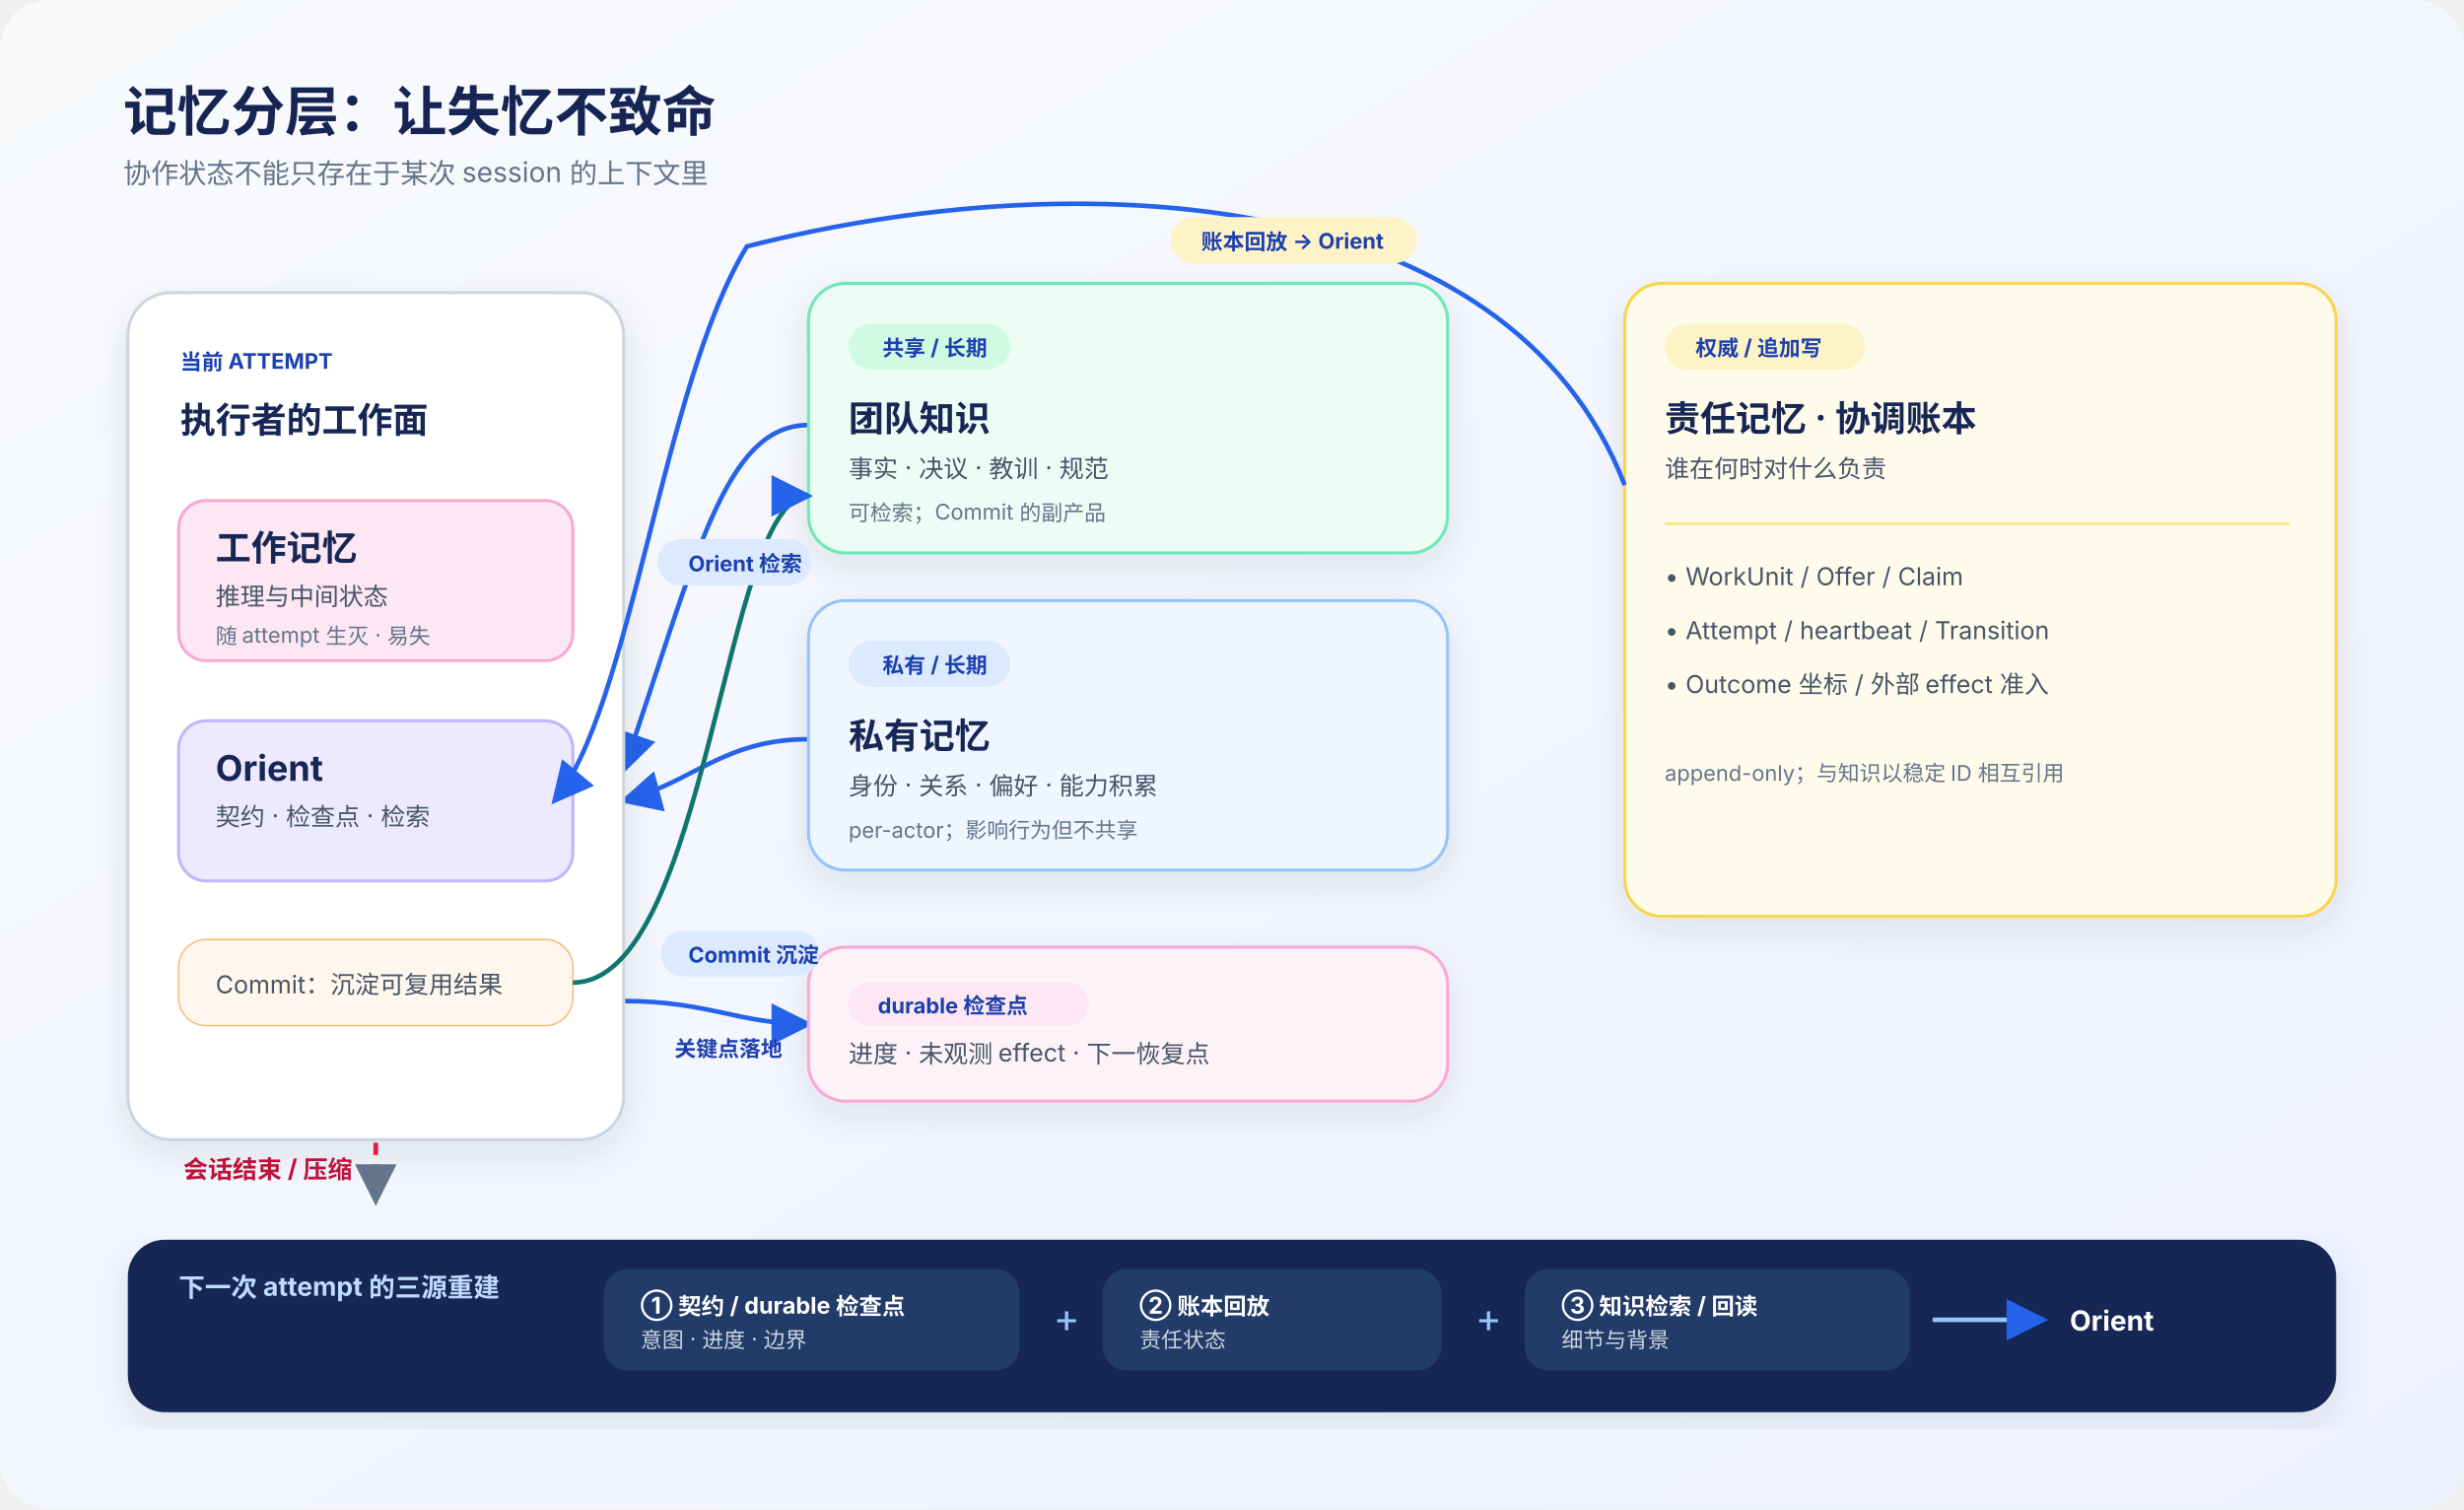
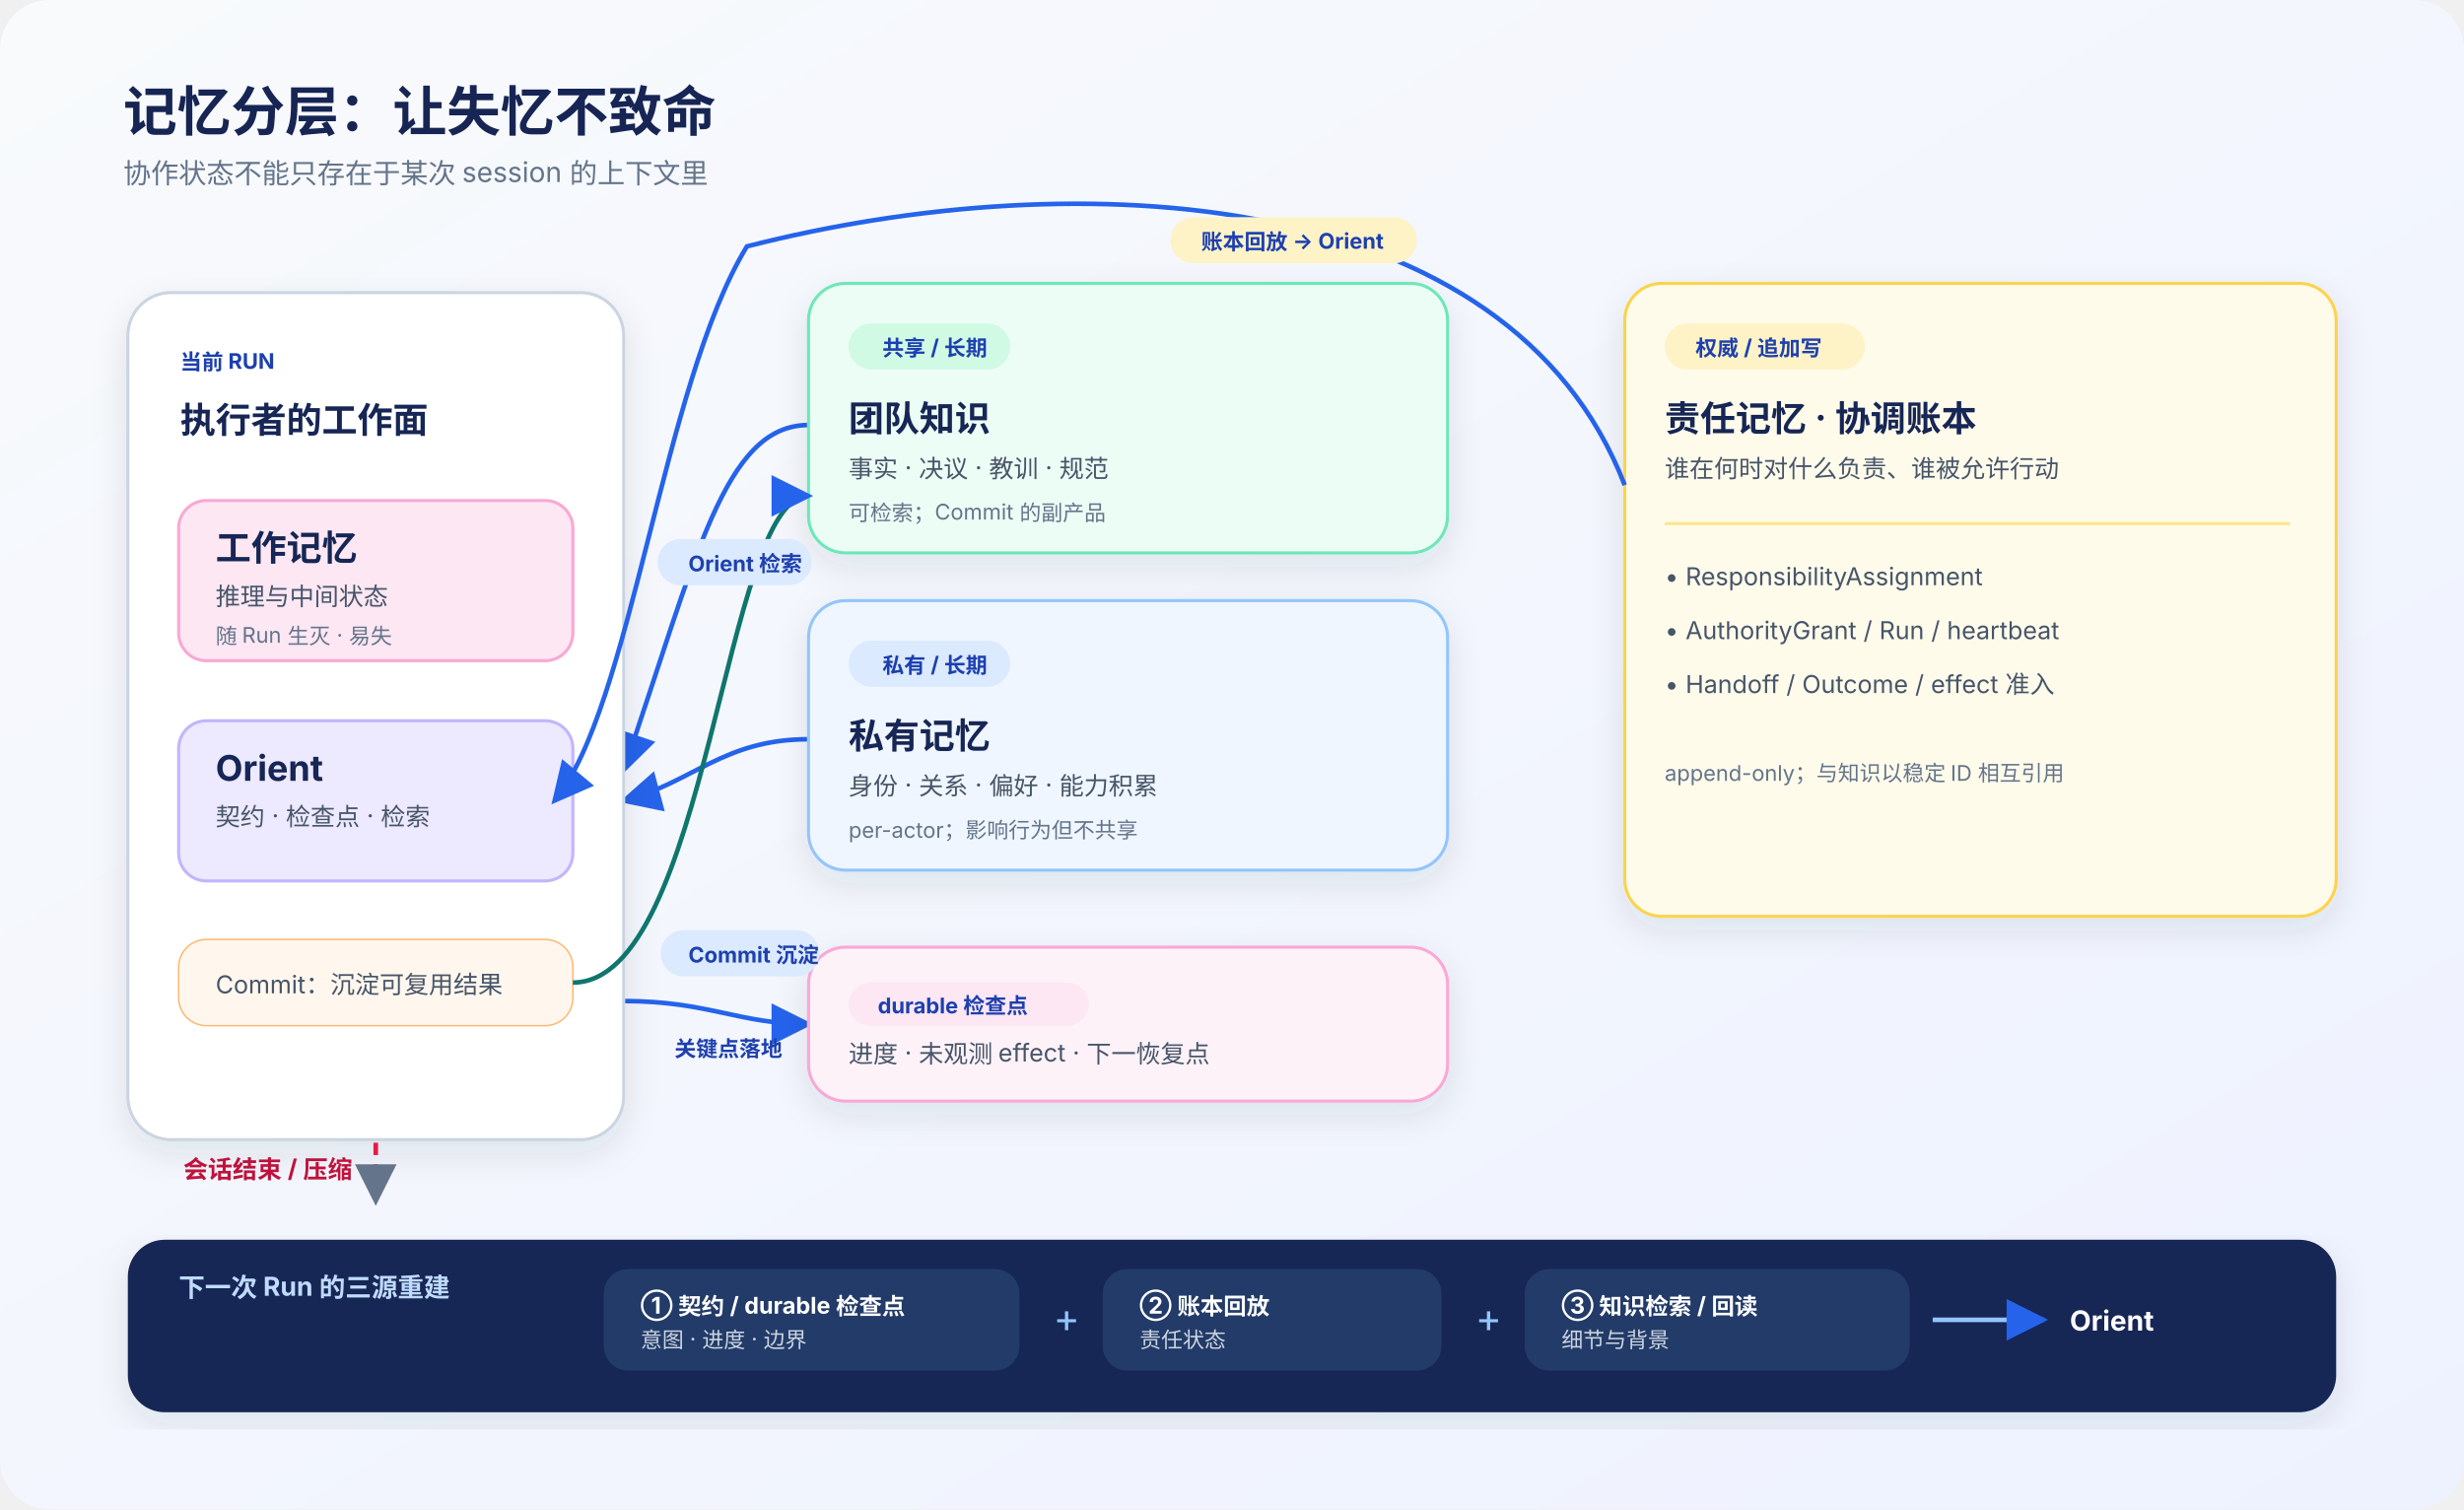
<svg xmlns="http://www.w3.org/2000/svg" width="1600" height="980" viewBox="0 0 1600 980" role="img" aria-labelledby="title desc">
  <defs>
    <linearGradient id="bg" x1="0" y1="0" x2="1" y2="1">
      <stop stop-color="#F8FAFC" />
      <stop offset="1" stop-color="#EEF2FF" />
    </linearGradient>
    <filter id="s">
      <feDropShadow dx="0" dy="8" stdDeviation="11" flood-color="#1E293B" flood-opacity=".1" />
    </filter>
    <marker id="a" markerWidth="11" markerHeight="11" refX="9" refY="5.5" orient="auto">
      <path d="M1,1 L10,5.5 L1,10 Z" fill="#64748B" />
    </marker>
    <marker id="blue" markerWidth="11" markerHeight="11" refX="9" refY="5.5" orient="auto">
      <path d="M1,1 L10,5.5 L1,10 Z" fill="#2563EB" />
    </marker>
    <style>.f{font-family:Inter,'Noto Sans CJK SC','PingFang SC',sans-serif}.h{fill:#172554;font-size:35px;font-weight:750}.s{fill:#64748B;font-size:18px}.t{fill:#172554;font-size:23px;font-weight:750}.c{fill:#475569;font-size:16px}.tag{font-size:14px;font-weight:750;fill:#1E40AF}.tiny{font-size:14px;fill:#64748B}</style>
  </defs>
  <rect width="1600" height="980" rx="32" fill="url(#bg)" />
  <text x="80" y="85" class="f h">记忆分层：让失忆不致命</text>
  <text x="80" y="119" class="f s">协作状态不能只存在于某次 session 的上下文里</text>
  <g fill="none" stroke="#2563EB" stroke-width="3" marker-end="url(#blue)">
    <path d="M525 276 C470 276 452 363 405 500" />
    <path d="M525 480 C470 480 450 508 405 520" />
    <path d="M405 650 C460 650 480 665 525 665" />
  </g>
  <g class="f" filter="url(#s)">
    <rect x="83" y="190" width="322" height="550" rx="28" fill="#fff" stroke="#CBD5E1" stroke-width="2" />
-     <text x="117" y="240" class="tag">当前 ATTEMPT</text>
+     <text x="117" y="240" class="tag">当前 RUN</text>
    <text x="117" y="281" class="t">执行者的工作面</text>
    <rect x="116" y="325" width="256" height="104" rx="18" fill="#FCE7F3" stroke="#F9A8D4" stroke-width="2" />
    <text x="140" y="364" class="t">工作记忆</text>
    <text x="140" y="393" class="c">推理与中间状态</text>
-     <text x="140" y="418" class="tiny">随 attempt 生灭 · 易失</text>
+     <text x="140" y="418" class="tiny">随 Run 生灭 · 易失</text>
    <rect x="116" y="468" width="256" height="104" rx="18" fill="#EDE9FE" stroke="#C4B5FD" stroke-width="2" />
    <text x="140" y="507" class="t">Orient</text>
    <text x="140" y="536" class="c">契约 · 检查点 · 检索</text>
    <rect x="116" y="610" width="256" height="56" rx="18" fill="#FFF7ED" stroke="#FDBA74" />
    <text x="140" y="645" class="c">Commit：沉淀可复用结果</text>
  </g>
  <g class="f" filter="url(#s)">
    <rect x="525" y="184" width="415" height="175" rx="24" fill="#ECFDF5" stroke="#6EE7B7" stroke-width="2" />
    <rect x="551" y="210" width="105" height="30" rx="15" fill="#D1FAE5" />
    <text x="573" y="231" class="tag" fill="#047857">共享 / 长期</text>
    <text x="551" y="280" class="t">团队知识</text>
    <text x="551" y="310" class="c">事实 · 决议 · 教训 · 规范</text>
    <text x="551" y="338" class="tiny">可检索；Commit 的副产品</text>
    <rect x="525" y="390" width="415" height="175" rx="24" fill="#EFF6FF" stroke="#93C5FD" stroke-width="2" />
    <rect x="551" y="416" width="105" height="30" rx="15" fill="#DBEAFE" />
    <text x="573" y="437" class="tag">私有 / 长期</text>
    <text x="551" y="486" class="t">私有记忆</text>
    <text x="551" y="516" class="c">身份 · 关系 · 偏好 · 能力积累</text>
    <text x="551" y="544" class="tiny">per-actor；影响行为但不共享</text>
    <rect x="525" y="615" width="415" height="100" rx="24" fill="#FDF2F8" stroke="#F9A8D4" stroke-width="2" />
    <rect x="551" y="638" width="156" height="28" rx="14" fill="#FCE7F3" />
    <text x="570" y="658" class="tag" fill="#9D174D">durable 检查点</text>
    <text x="551" y="690" class="c">进度 · 未观测 effect · 下一恢复点</text>
  </g>
  <g class="f" filter="url(#s)">
    <rect x="1055" y="184" width="462" height="411" rx="24" fill="#FFFBEB" stroke="#FCD34D" stroke-width="2" />
    <rect x="1081" y="210" width="130" height="30" rx="15" fill="#FEF3C7" />
    <text x="1101" y="231" class="tag" fill="#92400E">权威 / 追加写</text>
    <text x="1081" y="280" class="t">责任记忆 · 协调账本</text>
-     <text x="1081" y="310" class="c">谁在何时对什么负责</text>
+     <text x="1081" y="310" class="c">谁在何时对什么负责、谁被允许行动</text>
    <line x1="1081" y1="340" x2="1487" y2="340" stroke="#FDE68A" stroke-width="2" />
-     <text x="1081" y="380" class="c">• WorkUnit / Offer / Claim</text>
-     <text x="1081" y="415" class="c">• Attempt / heartbeat / Transition</text>
-     <text x="1081" y="450" class="c">• Outcome 坐标 / 外部 effect 准入</text>
+     <text x="1081" y="380" class="c">• ResponsibilityAssignment</text>
+     <text x="1081" y="415" class="c">• AuthorityGrant / Run / heartbeat</text>
+     <text x="1081" y="450" class="c">• Handoff / Outcome / effect 准入</text>
    <text x="1081" y="507" class="tiny">append-only；与知识以稳定 ID 相互引用</text>
  </g>
  <path d="M372 638 C460 638 470 322 525 322" fill="none" stroke="#0F766E" stroke-width="3" marker-end="url(#blue)" />
  <path d="M1055 315 C980 120 700 105 485 160 C430 250 410 460 360 520" fill="none" stroke="#2563EB" stroke-width="3" marker-end="url(#blue)" />
  <g class="f">
    <rect x="427" y="350" width="100" height="30" rx="15" fill="#DBEAFE" />
    <text x="447" y="371" class="tag">Orient 检索</text>
    <rect x="429" y="604" width="103" height="30" rx="15" fill="#DBEAFE" />
    <text x="447" y="625" class="tag">Commit 沉淀</text>
    <rect x="760" y="141" width="160" height="30" rx="15" fill="#FEF3C7" />
    <text x="780" y="162" class="tag" fill="#92400E">账本回放 → Orient</text>
    <text x="438" y="686" class="tag" fill="#9D174D">关键点落地</text>
  </g>
  <path d="M244 742v38" fill="none" stroke="#E11D48" stroke-width="3" stroke-dasharray="8 6" marker-end="url(#a)" />
  <text x="119" y="765" class="f" fill="#BE123C" font-size="16" font-weight="700">会话结束 / 压缩</text>
  <g class="f" filter="url(#s)">
    <rect x="83" y="805" width="1434" height="112" rx="24" fill="#172554" />
-     <text x="116" y="842" font-size="17" fill="#BFDBFE" font-weight="750">下一次 attempt 的三源重建</text>
+     <text x="116" y="842" font-size="17" fill="#BFDBFE" font-weight="750">下一次 Run 的三源重建</text>
    <g transform="translate(392 824)">
      <rect width="270" height="66" rx="16" fill="#243B68" />
      <text x="24" y="29" font-size="15" fill="#fff" font-weight="700">① 契约 / durable 检查点</text>
      <text x="24" y="51" font-size="14" fill="#CBD5E1">意图 · 进度 · 边界</text>
    </g>
    <text x="684" y="865" font-size="26" fill="#93C5FD">+</text>
    <g transform="translate(716 824)">
      <rect width="220" height="66" rx="16" fill="#243B68" />
      <text x="24" y="29" font-size="15" fill="#fff" font-weight="700">② 账本回放</text>
      <text x="24" y="51" font-size="14" fill="#CBD5E1">责任状态</text>
    </g>
    <text x="958" y="865" font-size="26" fill="#93C5FD">+</text>
    <g transform="translate(990 824)">
      <rect width="250" height="66" rx="16" fill="#243B68" />
      <text x="24" y="29" font-size="15" fill="#fff" font-weight="700">③ 知识检索 / 回读</text>
      <text x="24" y="51" font-size="14" fill="#CBD5E1">细节与背景</text>
    </g>
    <path d="M1255 857h72" stroke="#93C5FD" stroke-width="3" marker-end="url(#blue)" />
    <text x="1344" y="864" font-size="18" fill="#fff" font-weight="700">Orient</text>
  </g>
</svg>
